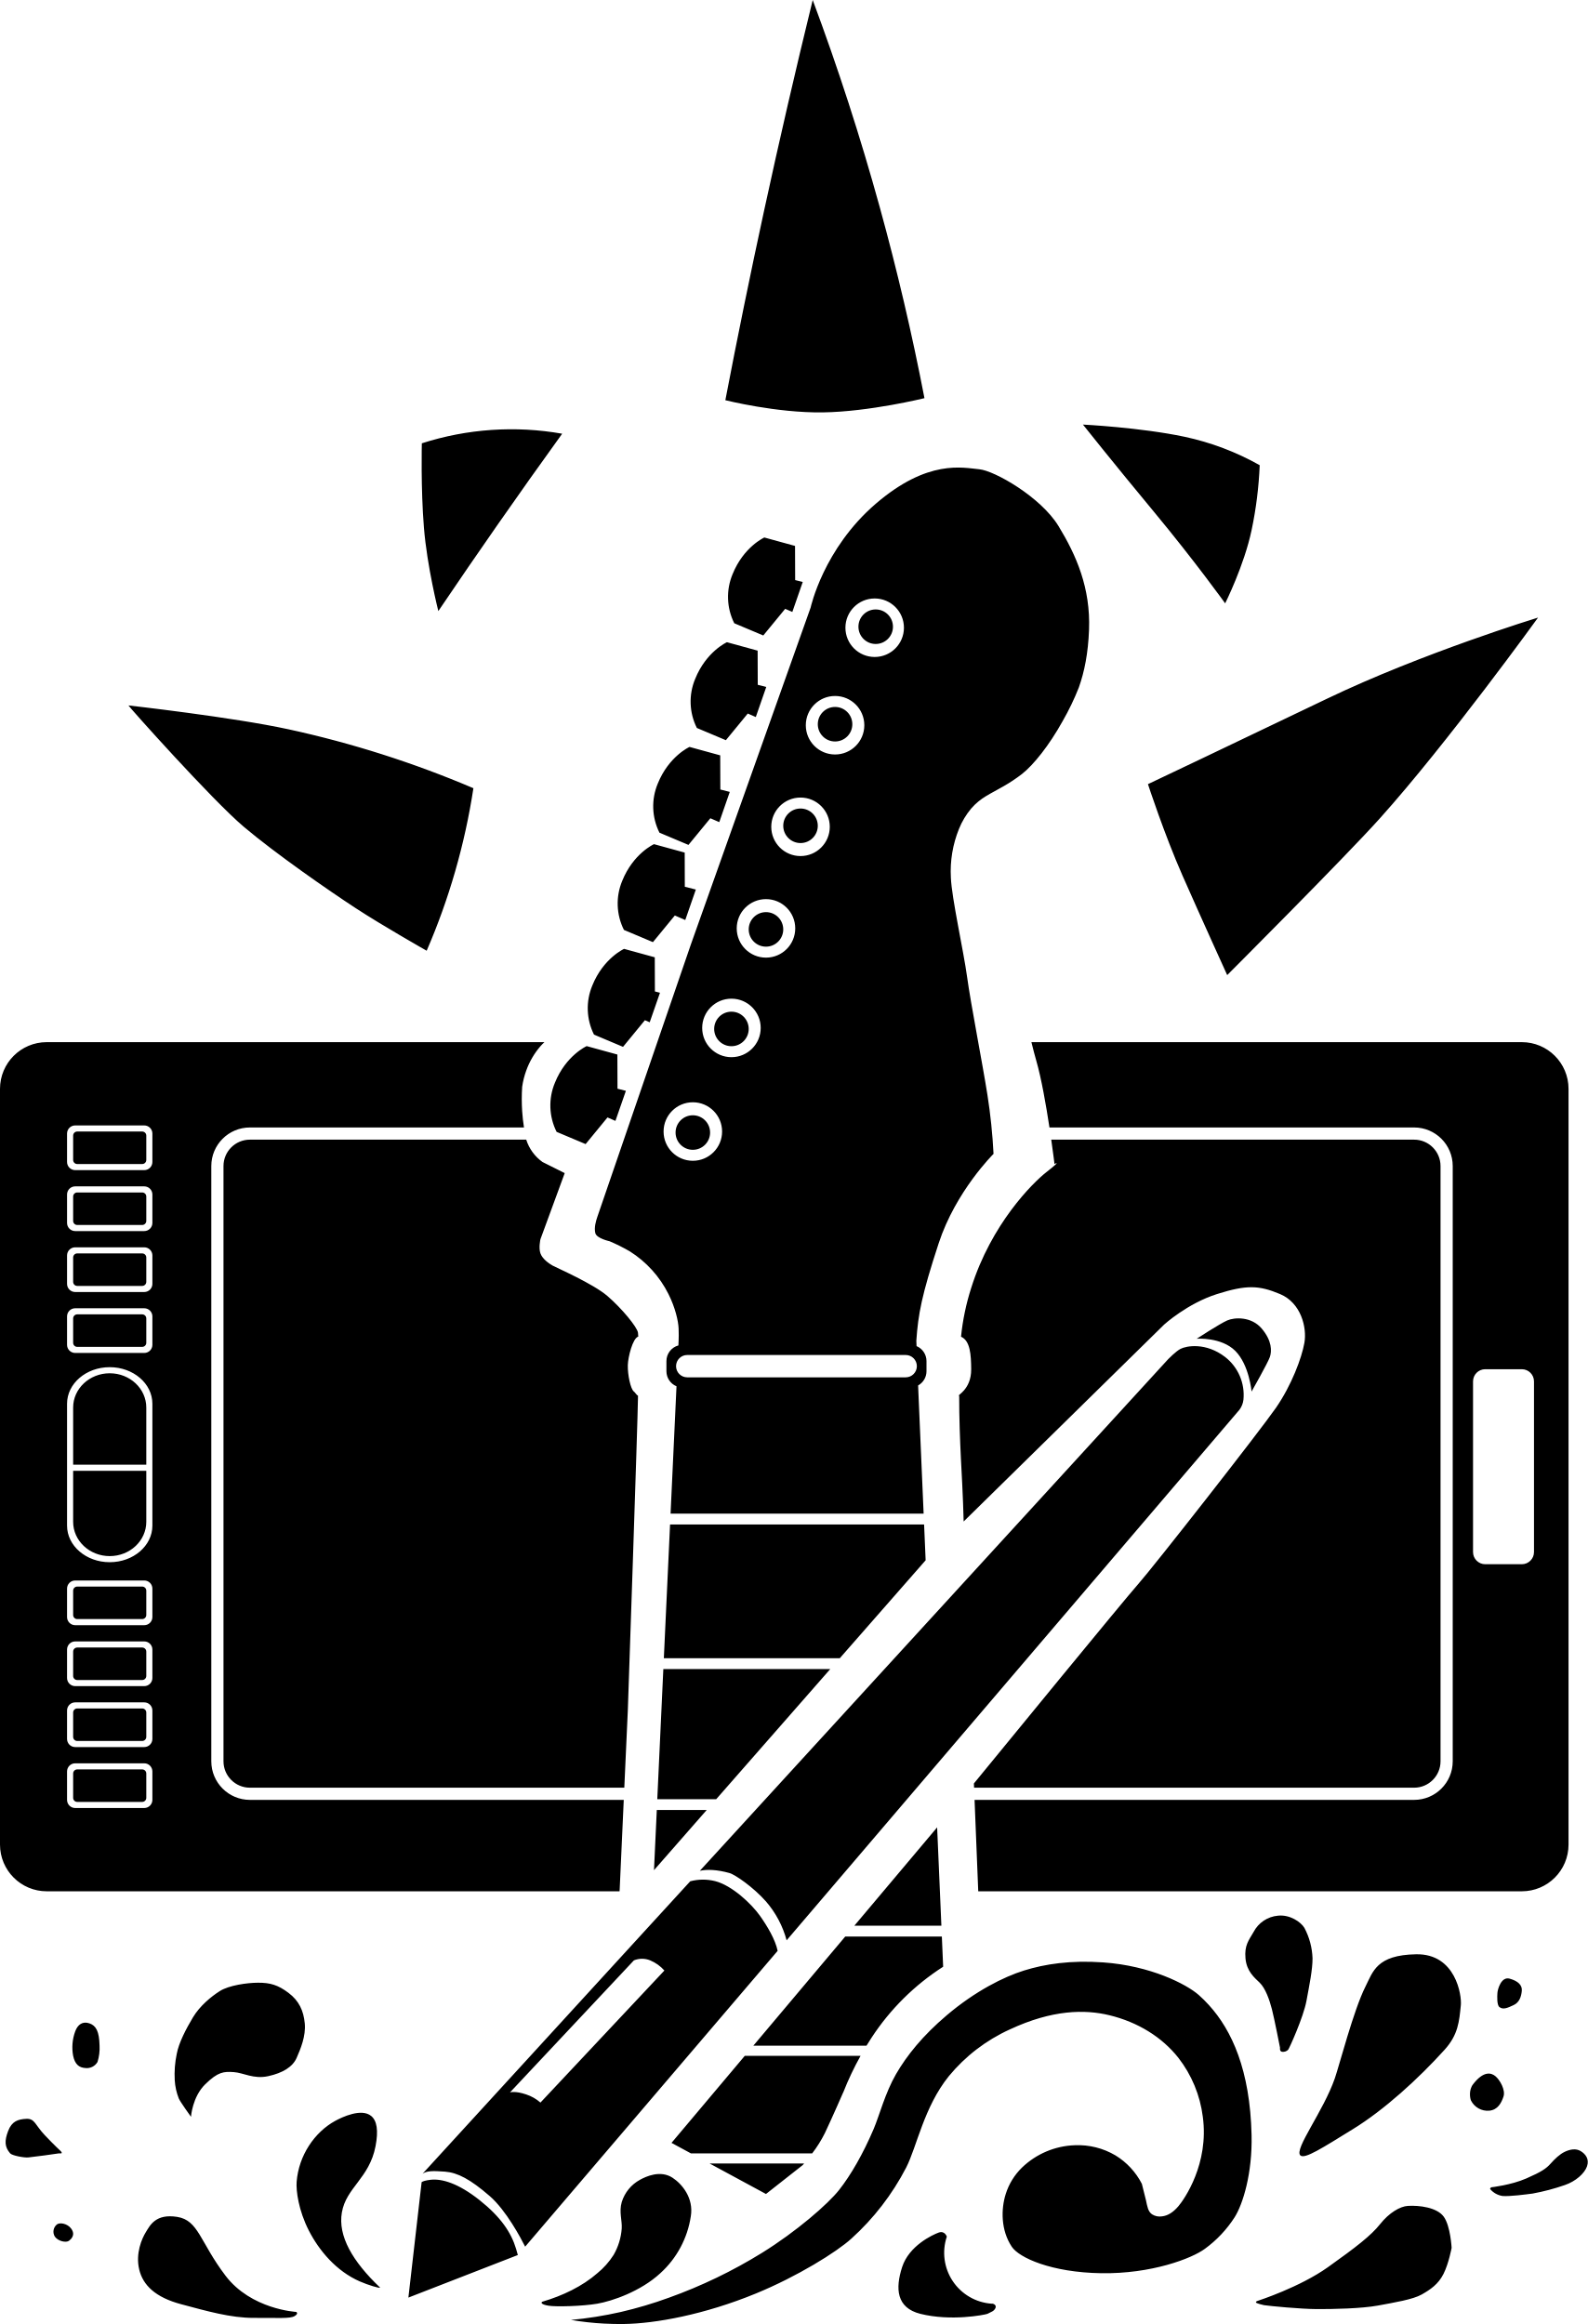
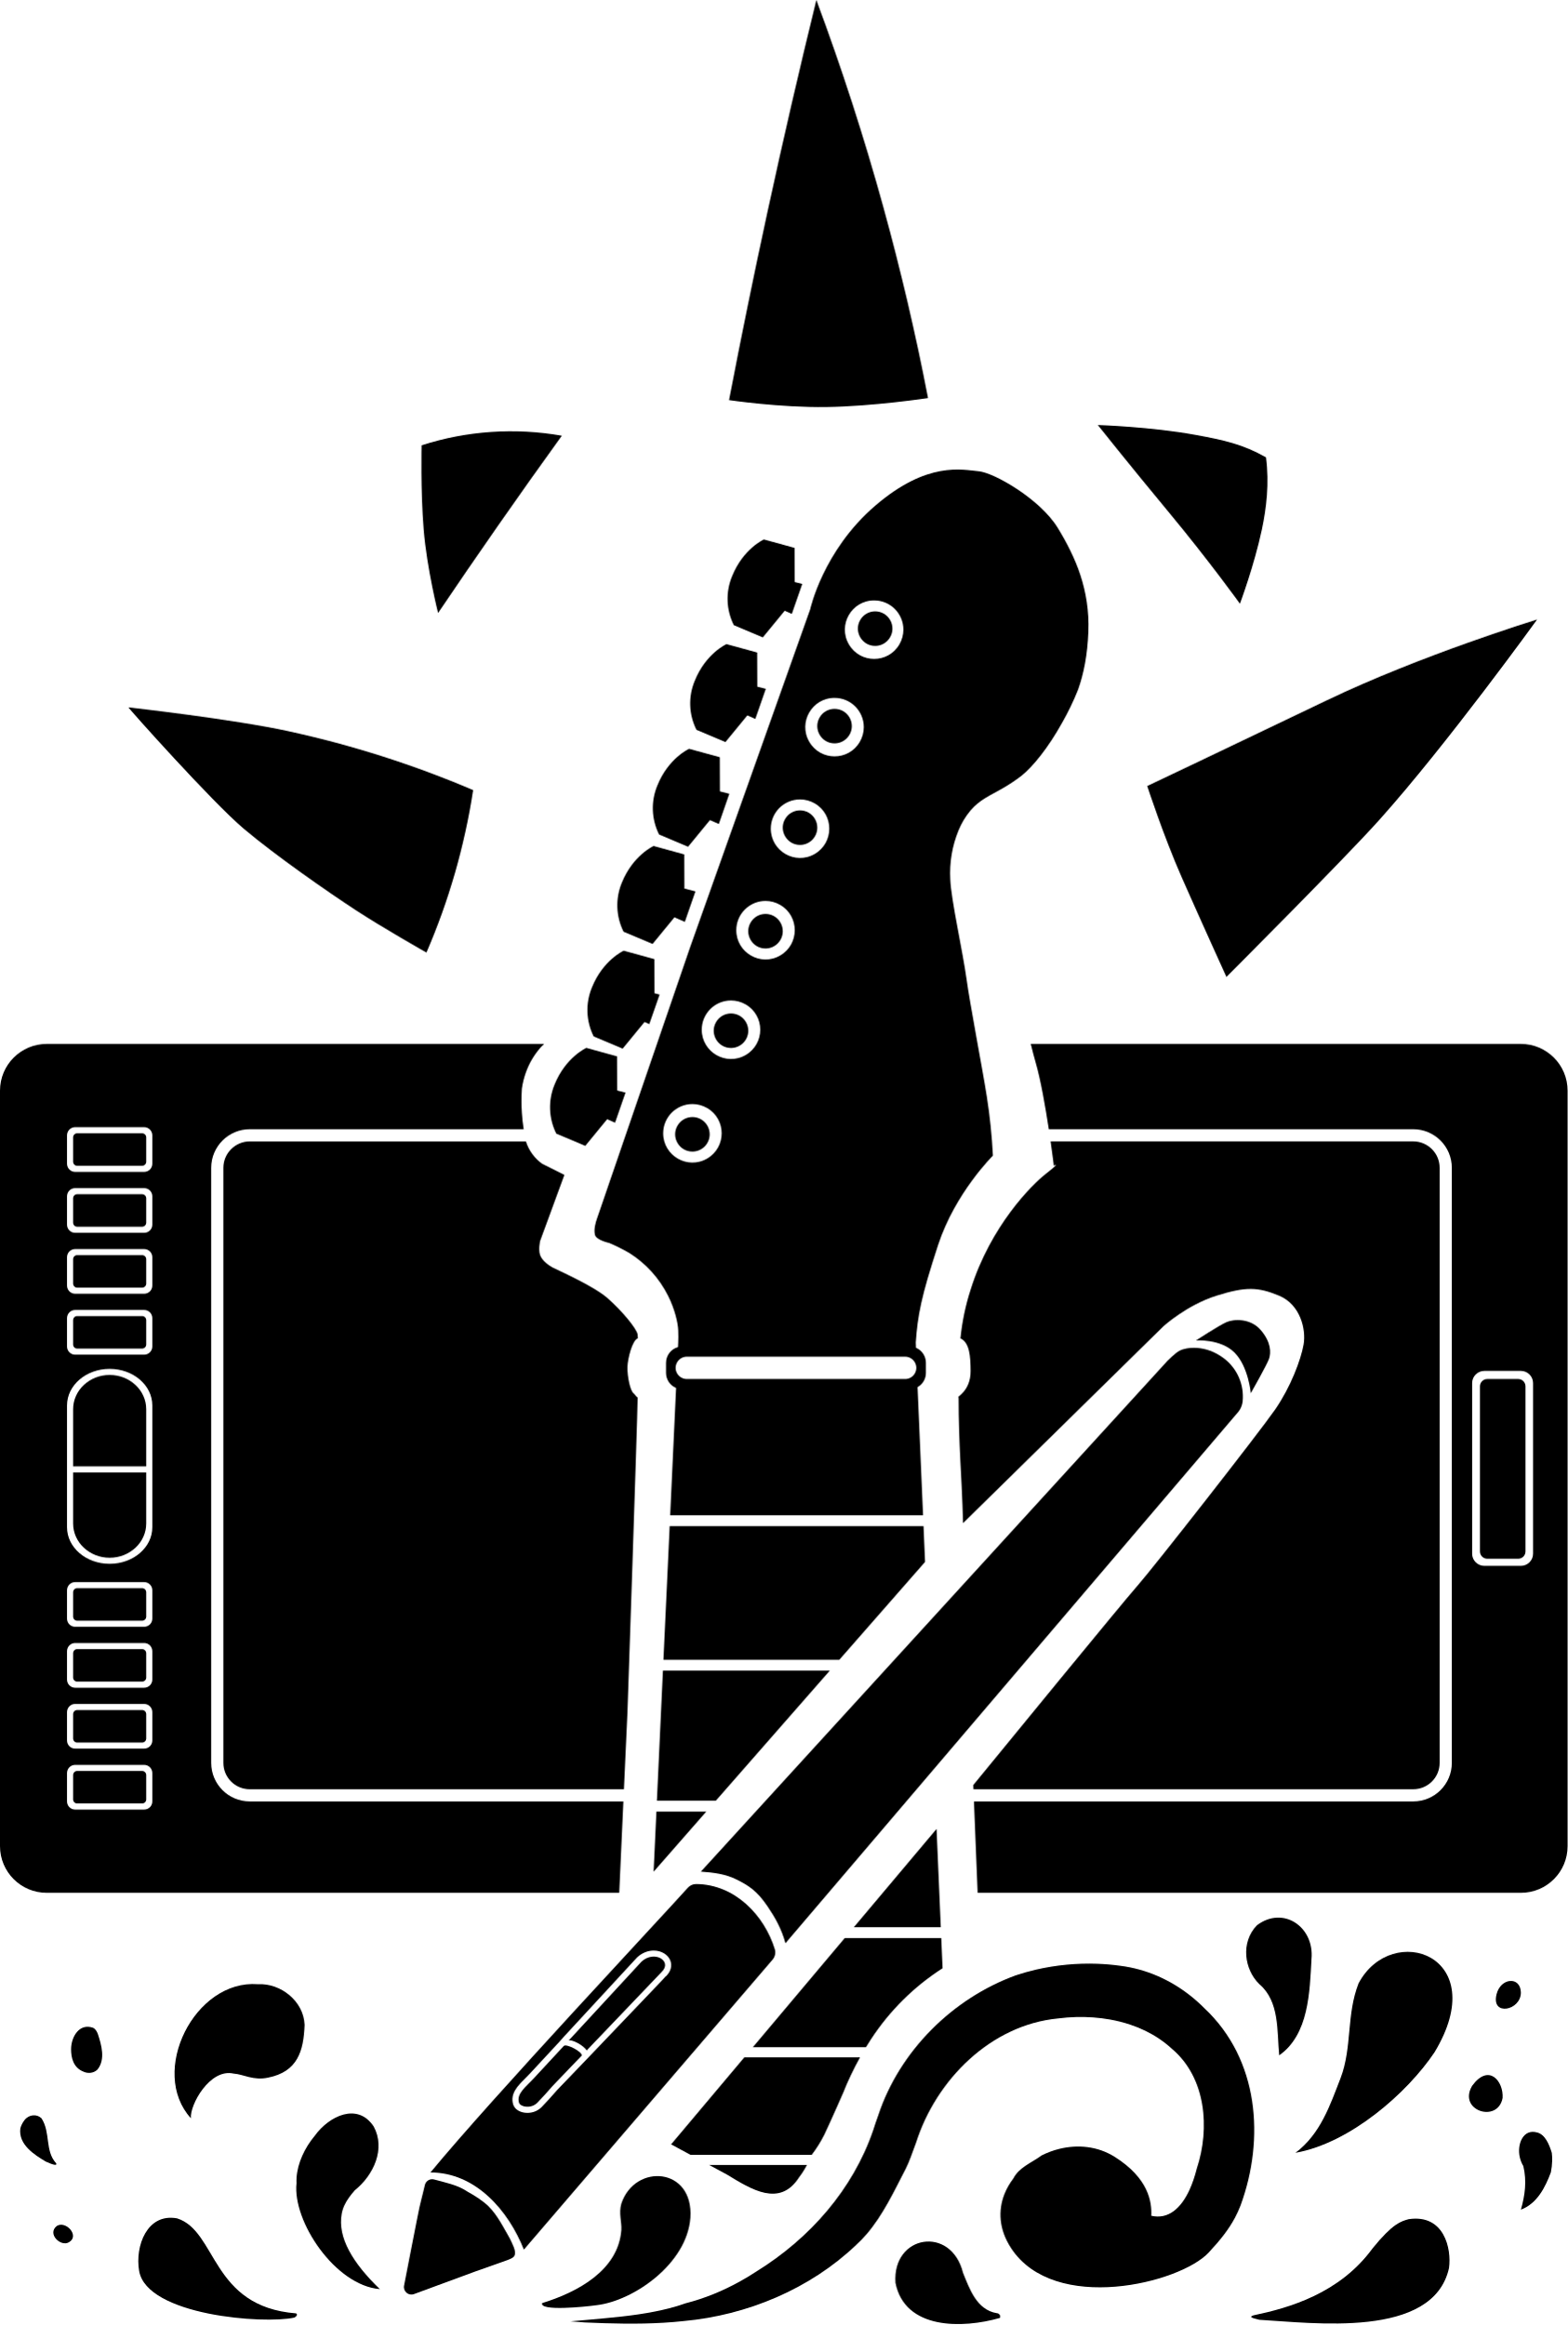
- <svg xmlns="http://www.w3.org/2000/svg" width="781.5" height="1144" viewBox="0 0 781.5 1144">
-   <defs>
-     <style>
-       .cls-1 {
-         fill-rule: evenodd;
-       }
-     </style>
-   </defs>
-   <path id="smallDroplets_copie" data-name="smallDroplets copie" class="cls-1" d="M2386.11,1371.35c-1.2,3.53-5.61,7.44-10.92,9.25a107.292,107.292,0,0,1-15.86,4.19c-3.29.42-11.13,1.48-14.82,1.2a9.994,9.994,0,0,1-6.15-3.48,1.252,1.252,0,0,1,.61-0.8s9.71-1.06,17.26-4.36,9.79-4.89,11.9-7.25,4.52-4.71,7.08-5.9,5.43-1.75,7.8-.3S2387.31,1367.81,2386.11,1371.35ZM2354,1236H2086.47c-0.42-10.51-1.07-26.55-1.81-45H2301a19,19,0,0,0,19-19V879a19,19,0,0,0-19-19H2121.52c-1.65-10.873-3.98-24.266-6.52-33-0.66-2.255-1.46-5.346-2.36-9H2354a23,23,0,0,1,23,23v372A23,23,0,0,1,2354,1236Zm6-251a6,6,0,0,0-6-6h-18a6,6,0,0,0-6,6v84a6,6,0,0,0,6,6h18a6,6,0,0,0,6-6V985ZM2209,785s-13.02-28.62-22-49-17-45-17-45,41.06-19.457,88-42,104-40,104-40-44.71,61.957-78,99C2266.54,727.429,2209,785,2209,785Zm-1-183s-15.04-20.95-35-45-35-43-35-43,28.17,1.391,50,6a130.986,130.986,0,0,1,37,14,193.352,193.352,0,0,1-4,32C2217.32,583.422,2208,602,2208,602Zm-67,13c-0.44,11.569-2.26,20.637-5.03,28.449A126.5,126.5,0,0,1,2128,660c-6.65,11.978-14.34,21.548-20,26a79.035,79.035,0,0,1-9,6c-6.62,3.857-11.25,5.532-16,11a37.628,37.628,0,0,0-6,10,55.664,55.664,0,0,0-4,24c0.39,10.044,6.26,36.153,8,49s7.52,42.248,10,58a278.946,278.946,0,0,1,3,29s-18.58,18.314-27,44-10.09,34.851-11,48l0.11,2.625A8.008,8.008,0,0,1,2061,975v5a7.987,7.987,0,0,1-4.12,6.994L2057,990l2.59,60.08H1935.04l2.92-62.682A8,8,0,0,1,1933,980v-5a8,8,0,0,1,5.89-7.71L1939,965c0.07-1.484.1-3.639,0-6-0.15-3.732-1.63-10.3-5-17a52.754,52.754,0,0,0-19-21,88.821,88.821,0,0,0-10-5s-6.34-1.348-7-4,0.28-5.932,1-8c0.83-2.377,46-134,46-134l59-166s6.25-28.848,32-51,42.96-17.726,51-17c7.42,0.67,30.23,13.6,39,28S2141.78,594.424,2141,615ZM1931.6,862a14.4,14.4,0,1,0,14.4-14.4A14.4,14.4,0,0,0,1931.6,862Zm19-51a14.4,14.4,0,1,0,14.4-14.4A14.4,14.4,0,0,0,1950.6,811Zm17-49a14.4,14.4,0,1,0,14.4-14.4A14.4,14.4,0,0,0,1967.6,762Zm17-50a14.4,14.4,0,1,0,14.4-14.4A14.4,14.4,0,0,0,1984.6,712Zm31.4-64.4a14.4,14.4,0,1,0,14.4,14.4A14.4,14.4,0,0,0,2016,647.6Zm19.5-48a14.4,14.4,0,1,0,14.4,14.4A14.4,14.4,0,0,0,2035.5,599.6ZM2050.76,972H1943.24a5.5,5.5,0,1,0,0,11h107.52A5.5,5.5,0,0,0,2050.76,972ZM2036,622a8.5,8.5,0,1,1,8.5-8.5A8.5,8.5,0,0,1,2036,622Zm-20,48a8.5,8.5,0,1,1,8.5-8.5A8.5,8.5,0,0,1,2016,670Zm-17,50a8.5,8.5,0,1,1,8.5-8.5A8.5,8.5,0,0,1,1999,720Zm-17,51a8.5,8.5,0,1,1,8.5-8.5A8.5,8.5,0,0,1,1982,771Zm-17,49a8.5,8.5,0,1,1,8.5-8.5A8.5,8.5,0,0,1,1965,820Zm-19,51a8.5,8.5,0,1,1,8.5-8.5A8.5,8.5,0,0,1,1946,871Zm16-369c6-31.281,12.25-61.871,19-93,7.59-35.022,15.48-69.193,24-104,12.52,33.62,23.46,67.421,33,102,8.6,31.186,15.87,62.23,22,94,0,0-27.05,6.68-50,7S1962,502,1962,502Zm3.56,85.638c5.44-13.486,15.63-18.053,15.63-18.053l15.11,4.149,0.06,16.816,3.73,0.944-5.12,14.738-3.53-1.535a0.317,0.317,0,0,1-.02.033l-10.75,13.087-14.28-6.016A28.949,28.949,0,0,1,1965.56,587.638Zm12.33,37.642,0.06,16.816,4.19,1.06-5.15,14.809-3.96-1.722a0.223,0.223,0,0,1-.02.033l-10.75,13.087-14.28-6.016a28.947,28.947,0,0,1-.83-24.162c5.44-13.487,15.63-18.053,15.63-18.053Zm-18.35,68.362,4.64,1.176-5.17,14.881-4.39-1.91a0.223,0.223,0,0,1-.02.033l-10.75,13.087-14.28-6.016a28.947,28.947,0,0,1-.83-24.162c5.44-13.487,15.63-18.053,15.63-18.053l15.11,4.149ZM1942,724.691l0.05,16.815,5.43,1.375-5.21,15.006-5.13-2.233a0.259,0.259,0,0,0-.03.033l-10.75,13.087-14.27-6.016a28.928,28.928,0,0,1-.84-24.163c5.44-13.486,15.63-18.053,15.63-18.053Zm-14.73,51.546,0.06,16.816,2.5,0.633-5.06,14.542-2.36-1.028a0.259,0.259,0,0,0-.03.033l-10.74,13.087-14.28-6.016a28.928,28.928,0,0,1-.84-24.163c5.44-13.486,15.64-18.053,15.64-18.053Zm-18.35,64.68,4.13,1.046-5.15,14.8-3.9-1.7a0.382,0.382,0,0,0-.03.033l-10.74,13.087-14.28-6.016a28.97,28.97,0,0,1-.84-24.162c5.44-13.487,15.64-18.053,15.64-18.053l15.11,4.148ZM1820.74,605.8s-5.53-21.762-7.1-41.153-1.02-41.424-1.02-41.424a143.859,143.859,0,0,1,69.07-4.726c-10.7,14.828-21.13,29.527-31.59,44.524C1840.16,577.271,1830.47,591.4,1820.74,605.8ZM1829,734a323.108,323.108,0,0,1-14,39s-21.55-12.2-35-21-39.36-26.786-55-40-56.87-59.437-56.78-59.744c0,0,51.29,5.768,78.78,11.744a506.032,506.032,0,0,1,91,29A324.432,324.432,0,0,1,1829,734Zm42,86a37.9,37.9,0,0,0-7,12,39.376,39.376,0,0,0-2,8,92.405,92.405,0,0,0,0,12c0.17,2.682.48,5.348,0.89,8H1728a19,19,0,0,0-19,19v293a19,19,0,0,0,19,19h184l-2,44-0.07,1H1628a23,23,0,0,1-23-23V841a23,23,0,0,1,23-23h244.96C1872.25,818.67,1871.57,819.35,1871,820Zm-191,43a4,4,0,0,0-4-4h-34a4,4,0,0,0-4,4v14a4,4,0,0,0,4,4h34a4,4,0,0,0,4-4V863Zm0,30a4,4,0,0,0-4-4h-34a4,4,0,0,0-4,4v14a4,4,0,0,0,4,4h34a4,4,0,0,0,4-4V893Zm0,30a4,4,0,0,0-4-4h-34a4,4,0,0,0-4,4v14a4,4,0,0,0,4,4h34a4,4,0,0,0,4-4V923Zm0,30a4,4,0,0,0-4-4h-34a4,4,0,0,0-4,4v14a4,4,0,0,0,4,4h34a4,4,0,0,0,4-4V953Zm0,43c0-9.941-9.4-18-21-18s-21,8.059-21,18v60c0,9.94,9.4,18,21,18s21-8.06,21-18V996Zm0,91a4,4,0,0,0-4-4h-34a4,4,0,0,0-4,4v14a4,4,0,0,0,4,4h34a4,4,0,0,0,4-4v-14Zm0,30a4,4,0,0,0-4-4h-34a4,4,0,0,0-4,4v14a4,4,0,0,0,4,4h34a4,4,0,0,0,4-4v-14Zm0,30a4,4,0,0,0-4-4h-34a4,4,0,0,0-4,4v14a4,4,0,0,0,4,4h34a4,4,0,0,0,4-4v-14Zm0,30a4,4,0,0,0-4-4h-34a4,4,0,0,0-4,4v14a4,4,0,0,0,4,4h34a4,4,0,0,0,4-4v-14Zm-5,15h-32a2.006,2.006,0,0,1-2-2v-12a2.006,2.006,0,0,1,2-2h32a2.006,2.006,0,0,1,2,2v12A2.006,2.006,0,0,1,1675,1192Zm0-30h-32a2.006,2.006,0,0,1-2-2v-12a2.006,2.006,0,0,1,2-2h32a2.006,2.006,0,0,1,2,2v12A2.006,2.006,0,0,1,1675,1162Zm0-30h-32a2.006,2.006,0,0,1-2-2v-12a2.006,2.006,0,0,1,2-2h32a2.006,2.006,0,0,1,2,2v12A2.006,2.006,0,0,1,1675,1132Zm0-30h-32a2.006,2.006,0,0,1-2-2v-12a2.006,2.006,0,0,1,2-2h32a2.006,2.006,0,0,1,2,2v12A2.006,2.006,0,0,1,1675,1102Zm-16-31c-9.94,0-18-7.56-18-16.88V1029h36v25.12C1677,1063.44,1668.94,1071,1659,1071Zm-18-73.125c0-9.32,8.06-16.875,18-16.875s18,7.555,18,16.875V1026h-36V997.875ZM1675,968h-32a2,2,0,0,1-2-2V954a2,2,0,0,1,2-2h32a2,2,0,0,1,2,2v12A2,2,0,0,1,1675,968Zm0-30h-32a2,2,0,0,1-2-2V924a2,2,0,0,1,2-2h32a2,2,0,0,1,2,2v12A2,2,0,0,1,1675,938Zm0-30h-32a2,2,0,0,1-2-2V894a2,2,0,0,1,2-2h32a2,2,0,0,1,2,2v12A2,2,0,0,1,1675,908Zm0-30h-32a2,2,0,0,1-2-2V864a2,2,0,0,1,2-2h32a2,2,0,0,1,2,2v12A2,2,0,0,1,1675,878Zm-57,470c4.12-.2,4.29,3.01,9,8s8,8,8,8,0.87,1.01,0,1c-0.57-.01-1,0-1,0l-7,1s-6.17.78-8,1c-2,.24-8.03-0.88-9-2-2.75-3.17-2.84-6.15-1-11S1613.88,1348.2,1618,1348Zm15,52c1.45-1.15,5.19-.43,7,2,2.34,3.14-.02,5.24-1,6-1.49,1.15-5.43.22-7-2A4.59,4.59,0,0,1,1633,1400Zm9-95c1.23-3.43,3.69-5.14,7-4s4.84,3.94,5,11a22.853,22.853,0,0,1-1,8,6.071,6.071,0,0,1-6,3c-3.13-.19-5.12-1.87-6-6A22.75,22.75,0,0,1,1642,1305Zm50.19,91.27c10.56,1.67,11.14,12.26,23.78,28.92s34.8,17.86,34.8,17.86,1.44,0.75-.81,2.08-8.51.8-20,.86c-11.35.05-23.14-3.35-35.78-6.72s-18.83-9.32-20.68-17.16,1.26-15.07,3.31-18.38S1681.63,1394.6,1692.19,1396.27ZM1737,1327c-7.24,1.58-12.14-1.69-17-2s-7.66-.2-14,6-7,16-7,16-5.24-7.24-6-9a29.242,29.242,0,0,1-2-9,49.094,49.094,0,0,1,1-13c0.97-5.38,4.64-12.41,8-18s8.89-10.15,13.18-12.88c4.47-2.84,13.39-4.1,18.82-4.12,6.05-.02,9.85,1.12,15,5s7.4,8.72,8,15-2.08,12.61-4,17S1744.24,1325.42,1737,1327Zm14,52c1.02-12.93,8.78-24.42,19-30,3.5-1.91,12.9-6.32,17.68-2.41,2.81,2.3,3.66,7.11,2.14,14.95-3.06,15.75-14.45,20.28-16.56,32.57-1.99,11.57,5.25,24.07,18.74,36.89a0.135,0.135,0,0,1,.05.12c-0.15.38-5.64-1.18-10.05-3.12-11.48-5.06-19.92-15.07-25-25S1750.66,1383.36,1751,1379Zm66-1c5.49-.6,13.52,1.69,24,10s15.62,16,18,24c0.38,1.29.66,2.27,0.87,3.05L1806,1436l6.52-56.83C1813.12,1378.76,1814.37,1378.29,1817,1378Zm60-450c1.83,1.025,19.94,8.9,27,15s14.56,15.19,15,18c0.06,0.379.1,1.047,0.14,1.934-2.78.875-5.04,10.117-5.14,14.066-0.12,4.8,1.37,11.8,3,13,0.66,0.488,1.35,1.846,2,2-0.01.736,0.01,0.317,0,1-0.1,10.84-5,154-5,154l-1.73,38H1728a13,13,0,0,1-13-13V879a13,13,0,0,1,13-13h136a21.506,21.506,0,0,0,8,11q5.475,2.735,10.94,5.469C1877.22,898.031,1871,915,1871,915s-0.99,4.246,0,7S1875.17,926.974,1877,928Zm-31,458c-9.54-8.25-15.72-11.51-22-12s-9-.34-11,1l131.72-143.93A24.585,24.585,0,0,1,1957,1231c8.35,2.14,17.9,11.23,22,17,3.67,5.17,7.61,11.78,8.74,17.31l-124.27,145.62C1861.49,1406.99,1854.14,1393.04,1846,1386Zm18-50a20.276,20.276,0,0,1,7,4l61-65a19.31,19.31,0,0,0-7-5,10.592,10.592,0,0,0-8,0l-61,65S1858.51,1334.13,1864,1336Zm8,102c9.87-2.9,19.59-7.53,27-14a37.81,37.81,0,0,0,8-9,30.289,30.289,0,0,0,4-13c0.26-3.98-1.4-8.16,0-13a18.8,18.8,0,0,1,9-11c2.91-1.6,9.98-4.92,16-1,4.64,3.02,10.51,9.98,9,19a47.244,47.244,0,0,1-15,28c-9.76,9.02-23.8,13.75-31,15s-20.34,1.6-24,1S1871.06,1438.43,1872,1438Zm322-474s11.23-7.33,15-9c3.51-1.556,11.85-2.079,17,4s4.96,11.163,4,14-9,17-9,17-1.13-13.09-8-20S2194,964,2194,964Zm-125.67,288.94h-42.84l40.75-48.41Zm0.23,5.34,0.64,14.85A118.539,118.539,0,0,0,2034,1308c-0.88,1.34-1.72,2.68-2.53,4h-55.7l45.23-53.72h47.56ZM1982,1385l-27.73-15h46.49c-0.24.28-.46,0.54-0.66,0.76Zm-46.5-25.16,36.06-42.84h56.99a148.265,148.265,0,0,0-8.5,17.94l-0.05.06s-5.11,11.76-9,20a61.214,61.214,0,0,1-6.25,10h-59.71ZM2186,969c2.91-1.522,12.49-3.31,22,4a23.683,23.683,0,0,1,9,21,10.143,10.143,0,0,1-2,5l-222.84,261.13A48.389,48.389,0,0,0,1982,1241c-6.16-6.97-15.15-13.21-18-14-6.03-1.68-10.99-1.87-14.55-1.09L2180,974S2183.74,970.178,2186,969Zm-126.18,86.42,0.76,17.63-42.25,48.21h-86.6l3.06-65.84h125.03Zm-131.56,140.57h24.56l-25.94,29.61Zm85.39-69.4-56.15,64.07h-29l2.98-64.07h82.17ZM2124,878s-0.59-4.949-1.6-12H2301a13,13,0,0,1,13,13v293a13,13,0,0,1-13,13H2084.42c-0.03-.69-0.06-1.38-0.09-2.08,14.73-18,73.77-90.14,80.67-97.92,7.89-8.9,60.36-75.95,68-87s12.69-24.53,14-32-1.62-19.662-12-24-16.44-4.6-31,0-26,15-26,15l-98.71,96.96c-0.14-4.15-.25-7.24-0.29-8.96-0.26-10.28-1.94-31.05-1.91-52.95-1.62-.039,5.99-2.678,5.91-13.05-0.06-7.082-.45-14-5-16a116.587,116.587,0,0,1,5-24c9.9-31.482,30.18-51.664,37-57C2128.19,875.59,2124,878,2124,878Zm-189.76,558.05A243.144,243.144,0,0,0,1980,1414c16.99-10.52,32.52-24.05,38-31,5.71-7.25,11.74-17.65,17-30,2.74-6.42,5.68-17.82,11-27,5.34-9.22,13.15-18.95,25-29,14.01-11.88,28.01-18.89,38-22,10.27-3.2,22.87-5.14,39-4,23.31,1.64,40.95,10.73,46.97,16.02A63.4,63.4,0,0,1,2200,1292c11.31,12.45,20.26,31.99,21,64,0.43,18.88-4.27,33.99-8.33,40.44A57.933,57.933,0,0,1,2198,1412c-6.39,4.73-26.27,12.39-51,12-24.69-.39-40.43-7.66-44-13-5.48-8.19-5.34-18.61-3-26a31.219,31.219,0,0,1,8-13,39.361,39.361,0,0,1,26-11,36.175,36.175,0,0,1,20,5,35.134,35.134,0,0,1,13,14c0.35,1.35.68,2.66,1,4,0.33,1.37.7,2.62,1,4,0.72,3.28,1.01,5.58,3,7a7.018,7.018,0,0,0,5,1c2.66-.32,5.31-1.83,8-5,2.9-3.41,15.13-20.89,12-44a59.392,59.392,0,0,0-12-29c-8.07-10.23-19.99-17.61-34-21-12.05-2.91-28.01-2.79-49,7a83.817,83.817,0,0,0-30,23c-12.24,15.16-15.71,34.63-21,45a123.774,123.774,0,0,1-27,35c-7.24,6.58-26.59,18.62-47,27-25.29,10.39-49.48,14.8-65,15-3.22.04-6.47-.02-9.71-0.2A143.616,143.616,0,0,1,1886,1447a190.388,190.388,0,0,0,24.53-3.91A202.5,202.5,0,0,0,1934.24,1436.05ZM2067,1404c3.03-1.09,4,2,4,2a25.108,25.108,0,0,0,22,33,1.975,1.975,0,0,1,2,1,1.564,1.564,0,0,1-.05,1.14A3.674,3.674,0,0,1,2093,1443a21.854,21.854,0,0,1-2,1c-1.58.55-17.98,3.75-33,0-11.85-2.96-12.39-12.47-9-23S2063.97,1405.09,2067,1404Zm157.27,33.51s20.43-6.59,34.32-16.49,21.21-15.56,25.64-21.15,9.8-8.77,13.71-9.01c5.59-.33,14.32.72,17.65,5.33s3.87,15.33,3.87,15.33-1.39,7.57-3.96,12.74-6.51,7.8-10.79,10.23-13.4,3.93-21.46,5.42-22.19,1.8-30.21,1.75-22.96-1.49-25.93-1.93c-0.38-.06-3.71-0.87-3.92-1.3C2222.89,1437.8,2224.27,1437.51,2224.27,1437.51ZM2225,1281c-2.55-2.47-6.44-5.58-7-12s1.54-8.76,4-13a15.02,15.02,0,0,1,12-8c5.88-.63,11.27,3.13,13,6a34.369,34.369,0,0,1,4,15c0.02,5.55-1.53,13.06-3,21s-8.46,23.41-9,24a3.534,3.534,0,0,1-3,1c-1.31-.19-1-2-1-2s-2.8-14.38-4-19C2229.83,1289.48,2227.83,1283.74,2225,1281Zm91,33c-12.95,14.34-29.76,29.62-45,39-15.14,9.32-23.87,15.02-26,13-3.18-3.03,11.35-21.66,17-38,2.17-6.27,9.27-33.66,15-45,3.75-7.43,5.46-15.66,25-16s22.47,20.3,22,25C2323.19,1300.08,2322.72,1306.56,2316,1314Zm26-28c0.11-1.71,1.84-8.15,6-7s6.26,3.21,6,6-1.16,5.68-4,7-5.13,2.44-7,1C2341.67,1291.98,2341.89,1287.71,2342,1286Zm-12,45c5.01-6.49,8.75-5.86,11-4s5.04,6.82,4,10-2.82,6.58-7,7a9.172,9.172,0,0,1-9-5C2328.52,1337.94,2327.78,1333.88,2330,1331Z" transform="translate(-1605 -305)" />
+ <svg xmlns="http://www.w3.org/2000/svg" id="root" data-name="root" viewBox="0 0 772 1144.34" fill="currentColor">
+   <g id="Droplets">
+     <path d="m490.94,1138.99c-10.02-1.66-13.49-12.13-16.67-19.9-5.86-23.5-34.9-18.69-33.27,4.93,4.61,23.18,33.07,22.61,51.44,17.29.57-1.1-.51-2.37-1.5-2.31h0Z" fill="currentColor" />
+     <path d="m693.77,1092.69c-3.77,1.05-7.84,2.05-17.85,14.44-16.2,22.15-41.04,29.24-58.51,32.89-3.7,1.12,2.35,1.97,2.84,2.22,25.87,1.43,85.58,9.61,93.36-25.49,1.33-9.54-2.38-26.64-19.84-24.06h0Z" fill="currentColor" />
+     <path d="m620.24,977.01c10.02,8.51,8.59,23.15,9.76,35.01,14.6-10.25,15.02-31.26,15.9-47.41,1.5-15.85-14.01-26.4-26.91-16.59-8.09,8.41-6.23,21.7,1.24,28.99h0Z" fill="currentColor" />
+     <path d="m669.08,976.57c-6.08,15.45-3.08,31.45-8.84,46.59-5.27,13.59-9.92,27.58-22.24,36.86,27.01-4.77,55.16-29.61,68.47-49.49,28.89-47.8-21.03-64.73-37.39-33.96h0Z" fill="currentColor" />
+     <path d="m737,982.02c-2.7,11.06,12.14,7.91,12-1-.21-7.99-9.98-7.28-12,1Z" fill="currentColor" />
+     <path d="m740,1033.02c.55-8.09-6.7-17.31-15-6-7.25,12.2,12.62,18.64,15,6Z" fill="currentColor" />
+     <path d="m27.67,1065.2c-5.67-6.17-2.67-15.17-7.23-22.16-1.13-1.1-2.68-1.61-4.23-1.46s-3.09.94-4.22,2.44c-1,1.33-1.64,2.67-1.98,3.99-1.02,8.01,6.98,13.01,12.53,16.33,3.43,1.56,5.7,2.23,5.13.86h0Z" fill="currentColor" />
+     <path d="m145.77,1139.07c-42.1-3.36-38.76-40.53-58.58-46.78-14.81-2.71-20.78,13.73-18.69,25.84,3.71,21.95,61.5,26.38,76.46,23.02,2.25-1.33.81-2.08.81-2.08h0Z" fill="currentColor" />
+     <path d="m115,1021.02c4.86.31,9.76,3.58,17,2,14.53-2.91,17.5-13.07,18-26-.48-11.69-11.76-20.6-23-20-31.16-2.4-53.86,43.08-33,66-.66-6.43,9.27-24.64,21-22Z" fill="currentColor" />
+     <path d="m168.26,1090.13c.53-3.07,1.88-5.67,3.6-8.09.86-1.21,1.81-2.37,2.81-3.52,9.33-7.5,15.33-20.5,9.33-31.5-8-12-22-5-28.88,4.44-.69.82-1.36,1.68-1.99,2.56-4.45,6.19-7.45,13.75-7.13,21-2.01,18.67,19.02,50.31,41.05,52.12-13.36-12.87-20.85-25.39-18.79-37.01h0Z" fill="currentColor" />
+     <path d="m340,1092.02c1.67-25.06-27.35-26.93-34-7-1.4,4.84.26,9.02,0,13-1.52,19.93-21.61,30.61-39,36-1.43,4.09,20.91,1.87,27,1,17.94-2.17,44.29-20.26,46-43Z" fill="currentColor" />
+     <path d="m28,1096.02c-5.05,3.89,2.04,10.55,6,8,5.38-3.15-1.58-10.74-6-8Z" fill="currentColor" />
+     <path d="m45.85,998.47c-6.85-2.45-10.85,4.55-10.85,10.55,0,4,1,9,6,11,2,1,5,1,7-1,4-5,2-12,.15-17.6-.52-1.37-1.27-2.42-2.3-2.96h0Z" fill="currentColor" />
+     <path d="m750.2,1066.55c1.8,7.47.8,14.47-1.2,21.47,8-3,12-11,14.77-18.4.38-1.91.59-3.81.64-5.63.03-1.37-.02-2.68-.18-3.93-1.23-4.05-3.23-9.05-7.23-10.05-7-2-10,6-8.54,12.19.37,1.56.95,3.06,1.74,4.34h0Z" fill="currentColor" />
+     <path d="m337.77,1134.08c9.37-2.42,18.27-6.09,26.62-10.72,2.79-1.54,5.51-3.2,8.17-4.94,26.43-16.39,47.43-40.39,57.43-69.39.8-2.53,1.65-5.05,2.56-7.56,10.44-31.44,36.44-57.44,67.7-68.82,3.23-1.08,6.52-2,9.84-2.78,9.98-2.32,20.3-3.28,30.32-2.92,3.82.14,7.59.47,11.28.98,12.92,1.64,24.67,6.94,34.51,14.7,2.46,1.94,4.8,4.04,7,6.26,26.79,25.13,29.79,64.13,17.79,97-.83,2.11-1.74,4.13-2.78,6.08-3.11,5.85-7.34,11.15-12.99,17.2-14.11,15.11-75.91,30.3-97.23-2.15-6.11-9.3-6.5-18.66-3.29-26.74,1.07-2.69,2.54-5.24,4.33-7.59,2.96-5.67,8.96-7.67,13.98-11.4,2.76-1.38,5.68-2.47,8.69-3.21,9.03-2.23,18.84-1.36,27.29,3.94,16.8,10.6,18.32,22.3,18,29,8.33,1.93,14.68-3.64,18.89-12.9,1.4-3.09,2.57-6.58,3.52-10.35,6.59-19.75,4.59-44.75-12.22-58.93-1.93-1.78-4-3.41-6.18-4.89-4.37-2.96-9.22-5.31-14.33-7-3.19-1.08-6.51-1.92-9.93-2.54-5.46-.98-11.16-1.39-16.93-1.23-2.89.08-5.79.31-8.67.68-33.14,3.15-60.14,30.15-70.02,61.24-.91,2.49-1.75,4.85-2.59,7.03-.83,2.17-1.66,4.15-2.54,5.88-5.69,10.99-11.17,22.73-19.22,32.09-1.61,1.87-3.32,3.65-5.16,5.31-22.62,21.59-53.62,34.59-84.95,37.45-3.24.36-6.49.62-9.75.82-13.02.79-26.16.44-38.98-.14-2.31-.16-4.62-.34-6.94-.54,2.75-.25,5.72-.51,8.85-.79,10.96-1,21.82-1.87,32.86-4.08,2.21-.44,4.42-.94,6.65-1.5,2.99-.76,5.81-1.62,8.42-2.57v.02Z" fill="currentColor" fill-rule="evenodd" />
+   </g>
+   <g id="Fretboard">
+     <polygon points="455.58 769.07 454.82 751.44 329.79 751.44 326.73 817.28 413.33 817.28 455.58 769.07" fill="currentColor" />
+     <polygon points="321.88 921.62 347.82 892.01 323.26 892.01 321.88 921.62" fill="currentColor" />
+     <polygon points="323.5 886.68 352.5 886.68 408.65 822.61 326.48 822.61 323.5 886.68" fill="currentColor" />
+     <polygon points="420.49 948.96 463.33 948.96 461.24 900.55 420.49 948.96" fill="currentColor" />
+     <path d="m429,1004.02c9.15-13.97,21.14-25.86,35.2-34.87l-.64-14.85h-47.56l-45.23,53.72h55.7c.81-1.32,1.65-2.66,2.53-4Z" fill="currentColor" />
+     <path d="m354.1,1066.02h-4.83l4.33,2.34c1.3.7,2.82,1.52,4.45,2.4,11.95,7.25,25.95,16.25,35.5,1.3,1.98-2.45,3.86-6.05,3.86-6.05" fill="currentColor" />
+     <path d="m406,1051.02c3.89-8.24,9-20,9-20l.05-.06c2.43-6.16,5.27-12.16,8.5-17.94h-56.99l-36.06,42.84,9.54,5.16h59.71c2.4-3.13,4.49-6.47,6.25-10Z" fill="currentColor" />
+   </g>
+   <g id="Tablet">
+     <path d="m696,881.02c7.18,0,13-5.82,13-13v-293c0-7.18-5.82-13-13-13h-178.6c1.01,7.05,1.6,12,1.6,12,0,0,4.19-2.41-4,4-6.82,5.34-27.1,25.52-37,57-2.51,7.8-4.18,15.85-5,24,4.55,2,4.94,8.92,5,16,.08,10.37-7.53,13.01-5.91,13.05-.03,21.9,1.65,42.67,1.91,52.95.04,1.72.15,4.81.29,8.96l98.71-96.96s11.44-10.4,26-15,20.62-4.34,31,0,13.31,16.53,12,24-6.36,20.95-14,32-60.11,78.1-68,87c-6.9,7.78-65.94,79.92-80.67,97.92.03.7.06,1.39.09,2.08h216.58Z" fill="currentColor" />
+     <g id="Compound_Shape_-_L_tablet_outer" data-name="Compound Shape - L tablet outer">
+       <path d="m123,887.02c-10.49,0-19-8.51-19-19v-293c0-10.49,8.51-19,19-19h134.89c-.41-2.65-.72-5.32-.89-8-.26-4-.26-8,0-12,.39-2.73,1.05-5.41,2-8,1.57-4.4,3.95-8.47,7-12,.57-.65,1.25-1.33,1.96-2H23c-12.7,0-23,10.3-23,23v372c0,12.7,10.3,23,23,23h281.93l.07-1,2-44H123Zm-48,0c0,2.21-1.79,4-4,4h-34c-2.21,0-4-1.79-4-4v-14c0-2.21,1.79-4,4-4h34c2.21,0,4,1.79,4,4v14Zm0-30c0,2.21-1.79,4-4,4h-34c-2.21,0-4-1.79-4-4v-14c0-2.21,1.79-4,4-4h34c2.21,0,4,1.79,4,4v14Zm0-30c0,2.21-1.79,4-4,4h-34c-2.21,0-4-1.79-4-4v-14c0-2.21,1.79-4,4-4h34c2.21,0,4,1.79,4,4v14Zm0-30c0,2.21-1.79,4-4,4h-34c-2.21,0-4-1.79-4-4v-14c0-2.21,1.79-4,4-4h34c2.21,0,4,1.79,4,4v14Zm0-45c0,9.94-9.4,18-21,18s-21-8.06-21-18v-60c0-9.94,9.4-18,21-18s21,8.06,21,18v60Zm0-89c0,2.21-1.79,4-4,4h-34c-2.21,0-4-1.79-4-4v-14c0-2.21,1.79-4,4-4h34c2.21,0,4,1.79,4,4v14Zm0-30c0,2.21-1.79,4-4,4h-34c-2.21,0-4-1.79-4-4v-14c0-2.21,1.79-4,4-4h34c2.21,0,4,1.79,4,4v14Zm0-30c0,2.21-1.79,4-4,4h-34c-2.21,0-4-1.79-4-4v-14c0-2.21,1.79-4,4-4h34c2.21,0,4,1.79,4,4v14Zm0-30c0,2.21-1.79,4-4,4h-34c-2.21,0-4-1.79-4-4v-14c0-2.21,1.79-4,4-4h34c2.21,0,4,1.79,4,4v14Z" fill="currentColor" />
+     </g>
+     <path id="_Path_L_tablet_inner" data-name=" Path L tablet inner" d="m314.14,658.96c-.04-.89-.08-1.55-.14-1.93-.44-2.81-7.94-11.9-15-18s-25.17-13.97-27-15-5.01-3.25-6-6,0-7,0-7c0,0,6.22-16.97,11.94-32.53-3.64-1.82-7.29-3.65-10.94-5.47-3.79-2.71-6.59-6.56-8-11H123c-7.18,0-13,5.82-13,13v293c0,7.18,5.82,13,13,13h184.27l1.73-38s4.9-143.16,5-154c.01-.68-.01-.26,0-1-.65-.15-1.34-1.51-2-2-1.63-1.2-3.12-8.2-3-13,.1-3.95,2.36-13.19,5.14-14.07h0Z" fill="currentColor" />
+     <g id="L_Btns" data-name="L Btns">
+       <path d="m38,888.02h32c1.1,0,2-.9,2-2v-12c0-1.1-.9-2-2-2h-32c-1.1,0-2,.9-2,2v12c0,1.1.9,2,2,2Z" fill="currentColor" />
+       <path d="m38,858.02h32c1.1,0,2-.9,2-2v-12c0-1.1-.9-2-2-2h-32c-1.1,0-2,.9-2,2v12c0,1.1.9,2,2,2Z" fill="currentColor" />
+       <path d="m38,828.02h32c1.1,0,2-.9,2-2v-12c0-1.1-.9-2-2-2h-32c-1.1,0-2,.9-2,2v12c0,1.1.9,2,2,2Z" fill="currentColor" />
+       <path d="m38,798.02h32c1.1,0,2-.9,2-2v-12c0-1.1-.9-2-2-2h-32c-1.1,0-2,.9-2,2v12c0,1.1.9,2,2,2Z" fill="currentColor" />
+       <path d="m54,767.02c9.94,0,18-7.56,18-16.88v-25.12h-36v25.12c0,9.32,8.06,16.88,18,16.88Z" fill="currentColor" />
+       <path d="m72,693.9c0-9.32-8.06-16.88-18-16.88s-18,7.55-18,16.88v28.12h36v-28.12Z" fill="currentColor" />
+       <rect x="36" y="648.02" width="36" height="16" rx="2" ry="2" fill="currentColor" />
+       <rect x="36" y="618.02" width="36" height="16" rx="2" ry="2" fill="currentColor" />
+       <rect x="36" y="588.02" width="36" height="16" rx="2" ry="2" fill="currentColor" />
+       <rect x="36" y="558.02" width="36" height="16" rx="2" ry="2" fill="currentColor" />
+     </g>
+     <g id="Compound_Shape_-_R_tablet_outer" data-name="Compound Shape - R tablet outer">
+       <path d="m749,514.02h-241.36c.9,3.65,1.7,6.74,2.36,9,2.54,8.73,4.87,22.13,6.52,33h179.48c10.49,0,19,8.51,19,19v293c0,10.49-8.51,19-19,19h-216.34c.74,18.45,1.39,34.49,1.81,45h267.53c12.7,0,23-10.3,23-23v-372c0-12.7-10.3-23-23-23Zm6,251c0,3.31-2.69,6-6,6h-18c-3.31,0-6-2.69-6-6v-84c0-3.31,2.69-6,6-6h18c3.31,0,6,2.69,6,6v84Z" fill="currentColor" />
+     </g>
+     <rect id="_Path_R_Btn" data-name=" Path R Btn" x="728.85" y="679.02" width="22.42" height="88.49" rx="3.6" ry="3.6" fill="currentColor" />
+   </g>
+   <g id="Stylus">
+     <path d="m381.56,959.74c-5.06-16.46-19.48-31.91-38.73-32.05-1.58-.01-3.08.68-4.13,1.86-11.83,13.3-96.24,103.15-126.72,140.14,22.21.01,38.38,18.71,46,38l122.48-142.76c1.23-1.43,1.66-3.39,1.11-5.19h0Zm-53.71,13.46l-.05-.06c-.48.62-1.46,1.64-3.26,3.54l-8.66,9.07c-7.07,7.4-16.28,17.04-24.81,25.96l-2.43,2.54c-2.17,2.27-4.46,4.64-6.61,6.88l-.32.34c-2.09,2.17-4.04,4.19-5.64,5.86-.69.73-1.3,1.37-1.88,1.98-3.01,3.45-4.81,5.43-6.19,6.83l-1.1,1.18s-.1.12-.18.2-.2.2-.37.33c-1.77,1.62-4.08,2.51-6.62,2.51-3.48,0-6.31-1.7-7.04-4.22-1.53-5.31,2.35-9.17,5.77-12.57.83-.82,1.67-1.67,2.48-2.54l1.19-1.29,13.29-14.33.32-.37c.6-.68,1.72-1.94,2.09-2.34l35.78-38.74s.09-.1.14-.14c2.32-2.18,5.22-3.38,8.18-3.38,3.72,0,6.99,1.94,8.15,4.84,1.07,2.67.25,5.57-2.24,7.95v-.03Z" fill="currentColor" />
+     <path d="m315.83,965.98c6.34-5.97,15.62-.35,9.96,5.05,0,0-19.79,20.73-36.89,38.61-1.26-2.39-7.31-5.62-8.85-4.91l35.78-38.74h0Zm-51.24,69.41c-3.12,3.14-8.39,2.06-9.01-.09-1.31-4.53,3.41-7.72,7.57-12.25.39-.42.78-.85,1.19-1.29,5.63-6.08,13.28-14.33,13.28-14.33,1.22-1.37,9.37,2.94,8.85,4.74-4.4,4.59-9.26,9.6-12.57,13.08-.66.7-1.3,1.36-1.9,2.01-3.04,3.49-4.79,5.42-6.13,6.76-.68.73-1.11,1.19-1.28,1.37Zm0,.01q-.1.1,0,0Z" fill="currentColor" />
+     <path d="m616,686.02s8.04-14.16,9-17,1.15-7.92-4-14-13.49-5.56-17-4c-3.77,1.67-15,9-15,9,0,0,12.13-.91,19,6s8,20,8,20Z" fill="currentColor" />
+     <path d="m612,690.02c.8-8.08-2.6-16.01-9-21-9.51-7.31-19.09-5.52-22-4-2.26,1.18-6,5-6,5l-229.84,251.55c6.42.49,12.03,1.12,17.63,3.92,6.03,3.02,10.05,5.57,15.26,13.27,3.74,5.53,6.86,11.02,8.76,18.08l223.19-261.83c1.1-1.46,1.8-3.18,2-5h0Z" fill="currentColor" />
+     <path d="m238.56,1084.57c-1.75-1.39-3.67-2.69-5.66-3.89-.96-.58-1.94-1.14-2.93-1.69-.06-.04-.13-.07-.19-.12-4.5-3.05-10.99-4.33-15.97-5.71-2.03-.56-4.12.68-4.58,2.73-1.06,4.73-2.49,9.51-3.41,14.57-.26,1.18-.49,2.39-.73,3.62l-6.12,31.33c-.55,2.83,2.2,5.17,4.9,4.17l29.64-10.93c1.16-.43,15.08-5.31,16.19-5.74,3.32-1.28,5.62-1.91,2.37-8.6-.52-1.22-1.21-2.52-1.99-3.87-3.09-5.4-6.29-11.72-11.53-15.88h.01Z" fill="currentColor" />
+   </g>
+   <g id="Crown">
+     <path d="m582,432.02c8.98,20.38,22,49,22,49,0,0,57.54-57.57,75-77,33.29-37.04,78-99,78-99,0,0-57.06,17.46-104,40s-88,42-88,42c0,0,8.02,24.62,17,45Z" fill="currentColor" />
+     <path d="m610.66,297.26s7.11-19.09,10.79-36.51c2.22-10.54,3.74-22.64,2.04-35.57-11.55-6.51-20.62-8.47-34.72-11.06-21.94-4.04-48.11-4.85-48.11-4.85,0,0,15.04,18.95,35,43,19.96,24.05,35,45,35,45h0Z" fill="currentColor" />
+     <path d="m406.98,200.4c22.95-.32,50.06-4.4,50.06-4.4-6.13-31.77-13.4-62.81-22-94-9.54-34.58-20.48-68.38-33-102-8.52,34.81-16.41,68.98-24,104-6.75,31.13-13,61.72-19,93,0,0,24.99,3.72,47.94,3.4Z" fill="currentColor" />
+     <path d="m215.74,301.82c9.73-14.4,19.42-28.53,29.36-42.78,10.46-15,20.89-29.7,31.59-44.52-23.07-4.07-46.78-2.45-69.07,4.73,0,0-.55,22.03,1.02,41.42s7.1,41.15,7.1,41.15h0Z" fill="currentColor" />
+     <path d="m120,408.02c15.64,13.21,41.55,31.2,55,40s35,21,35,21c5.5-12.69,10.17-25.71,14-39,3.88-13.46,6.89-27.15,9-41-29.35-12.51-59.82-22.22-91-29-27.49-5.98-78.78-11.74-78.78-11.74-.09.31,41.14,46.53,56.78,59.74Z" fill="currentColor" />
+   </g>
+   <g id="Headstock">
+     <path d="m521,260.02c-8.77-14.4-31.58-27.33-39-28-8.04-.73-25.25-5.15-51,17s-32,51-32,51l-59,166s-45.17,131.62-46,134c-.72,2.07-1.66,5.35-1,8s7,4,7,4c3.43,1.46,6.78,3.12,10,5,8.13,5.14,14.7,12.4,19,21,3.37,6.7,4.85,13.27,5,17,.1,2.36.07,4.52,0,6l-.11,2.29c-3.48.95-5.89,4.11-5.89,7.71v5c0,3.24,1.96,6.16,4.96,7.4l-2.92,62.68h124.55l-2.59-60.08-.12-3.01c2.54-1.41,4.12-4.09,4.12-6.99v-5c0-3.22-1.93-6.12-4.89-7.38l-.11-2.62c.91-13.15,2.58-22.31,11-48s27-44,27-44c-.49-9.71-1.49-19.39-3-29-2.48-15.75-8.26-45.15-10-58s-7.61-38.96-8-49c-.45-8.2.91-16.39,4-24,1.47-3.62,3.49-7,6-10,4.75-5.47,9.38-7.14,16-11,3.13-1.79,6.14-3.8,9-6,5.66-4.45,13.35-14.02,20-26,3.05-5.32,5.72-10.85,7.97-16.55,2.77-7.81,4.59-16.88,5.03-28.45.78-20.58-6.23-36.6-15-51h0Zm-90.5,35.6c7.95,0,14.4,6.45,14.4,14.4,0,2.53-.67,5.01-1.93,7.2-5.54,9.6-19.4,9.6-24.94,0s1.39-21.6,12.47-21.6Zm-19.5,48c7.95,0,14.4,6.45,14.4,14.4,0,2.53-.67,5.01-1.93,7.2-5.54,9.6-19.4,9.6-24.94,0s1.39-21.6,12.47-21.6Zm-17,50c2.53,0,5.01.67,7.2,1.93,9.6,5.54,9.6,19.4,0,24.94s-21.6-1.39-21.6-12.47c0-7.95,6.45-14.4,14.4-14.4Zm-17,50c2.53,0,5.01.67,7.2,1.93,9.6,5.54,9.6,19.4,0,24.94s-21.6-1.39-21.6-12.47c0-7.95,6.45-14.4,14.4-14.4Zm-17,49c2.53,0,5.01.67,7.2,1.93,9.6,5.54,9.6,19.4,0,24.94s-21.6-1.39-21.6-12.47c0-7.95,6.45-14.4,14.4-14.4Zm-33.4,65.4c0-7.95,6.45-14.4,14.4-14.4,2.53,0,5.01.67,7.2,1.93,9.6,5.54,9.6,19.4,0,24.94s-21.6-1.39-21.6-12.47Zm119.16,121h-107.52c-1.96,0-3.78-1.05-4.76-2.75-2.12-3.67.53-8.25,4.76-8.25h107.52c1.97,0,3.78,1.05,4.76,2.75,2.12,3.67-.53,8.25-4.76,8.25Z" fill="currentColor" />
+     <g id="_Group_Tuners_inner" data-name=" Group Tuners inner">
+       <path d="m423.64,305.27c-3.27,5.67.82,12.75,7.36,12.75,4.69,0,8.5-3.81,8.5-8.5,0-1.49-.39-2.96-1.14-4.25-3.27-5.67-11.45-5.67-14.72,0h0Z" fill="currentColor" />
+       <path d="m411,366.02c4.69,0,8.5-3.81,8.5-8.5,0-1.49-.39-2.96-1.14-4.25-3.27-5.67-11.45-5.67-14.72,0s.82,12.75,7.36,12.75h0Z" fill="currentColor" />
+       <path d="m394,416.02c4.69,0,8.5-3.81,8.5-8.5,0-1.49-.39-2.96-1.14-4.25-3.27-5.67-11.45-5.67-14.72,0s.82,12.75,7.36,12.75h0Z" fill="currentColor" />
+       <path d="m377,467.02c4.69,0,8.5-3.81,8.5-8.5,0-1.49-.39-2.96-1.14-4.25-3.27-5.67-11.45-5.67-14.72,0s.82,12.75,7.36,12.75h0Z" fill="currentColor" />
+       <path d="m360,516.02c4.69,0,8.5-3.81,8.5-8.5,0-1.49-.39-2.96-1.14-4.25-3.27-5.67-11.45-5.67-14.72,0s.82,12.75,7.36,12.75h0Z" fill="currentColor" />
+       <path d="m349.5,558.52c0-1.49-.39-2.96-1.14-4.25-3.27-5.67-11.45-5.67-14.72,0s.82,12.75,7.36,12.75c4.69,0,8.5-3.81,8.5-8.5h0Z" fill="currentColor" />
+     </g>
+     <g id="_Group_Tuners_outer" data-name=" Group Tuners outer">
+       <path d="m395.09,287.52l-3.73-.94-.06-16.82-15.11-4.15s-10.19,4.57-15.63,18.05c-3.26,7.79-2.96,16.61.83,24.16l14.28,6.02,10.75-13.09s.01-.02.02-.03l3.53,1.54,5.12-14.74h0Z" fill="currentColor" />
+       <path d="m357.26,365.38l10.75-13.09s.01-.02.02-.03l3.96,1.72,5.15-14.81-4.19-1.06-.06-16.82-15.11-4.15s-10.19,4.57-15.63,18.05c-3.26,7.79-2.96,16.61.83,24.16l14.28,6.02h0Z" fill="currentColor" />
+       <path d="m338.85,416.93l10.75-13.09s.01-.02.02-.03l4.39,1.91,5.17-14.88-4.64-1.18-.06-16.82-15.11-4.15s-10.19,4.57-15.63,18.05c-3.26,7.79-2.96,16.62.83,24.16l14.28,6.02h0Z" fill="currentColor" />
+       <path d="m321.36,464.8l10.75-13.09.03-.03,5.13,2.23,5.21-15.01-5.43-1.38-.05-16.82-15.12-4.15s-10.19,4.57-15.63,18.05c-3.26,7.79-2.95,16.62.84,24.16l14.27,6.02v.02Z" fill="currentColor" />
+       <path d="m306.64,516.34l10.74-13.09.03-.03,2.36,1.03,5.06-14.54-2.5-.63-.06-16.82-15.11-4.15s-10.2,4.57-15.64,18.05c-3.26,7.79-2.95,16.62.84,24.16l14.28,6.02h0Z" fill="currentColor" />
+       <path d="m273.95,558.19l14.28,6.02,10.74-13.09s.02-.02.03-.03l3.9,1.7,5.15-14.8-4.13-1.05-.06-16.82-15.11-4.15s-10.2,4.57-15.64,18.05c-3.25,7.79-2.95,16.61.84,24.16h0Z" fill="currentColor" />
+     </g>
+   </g>
</svg>
